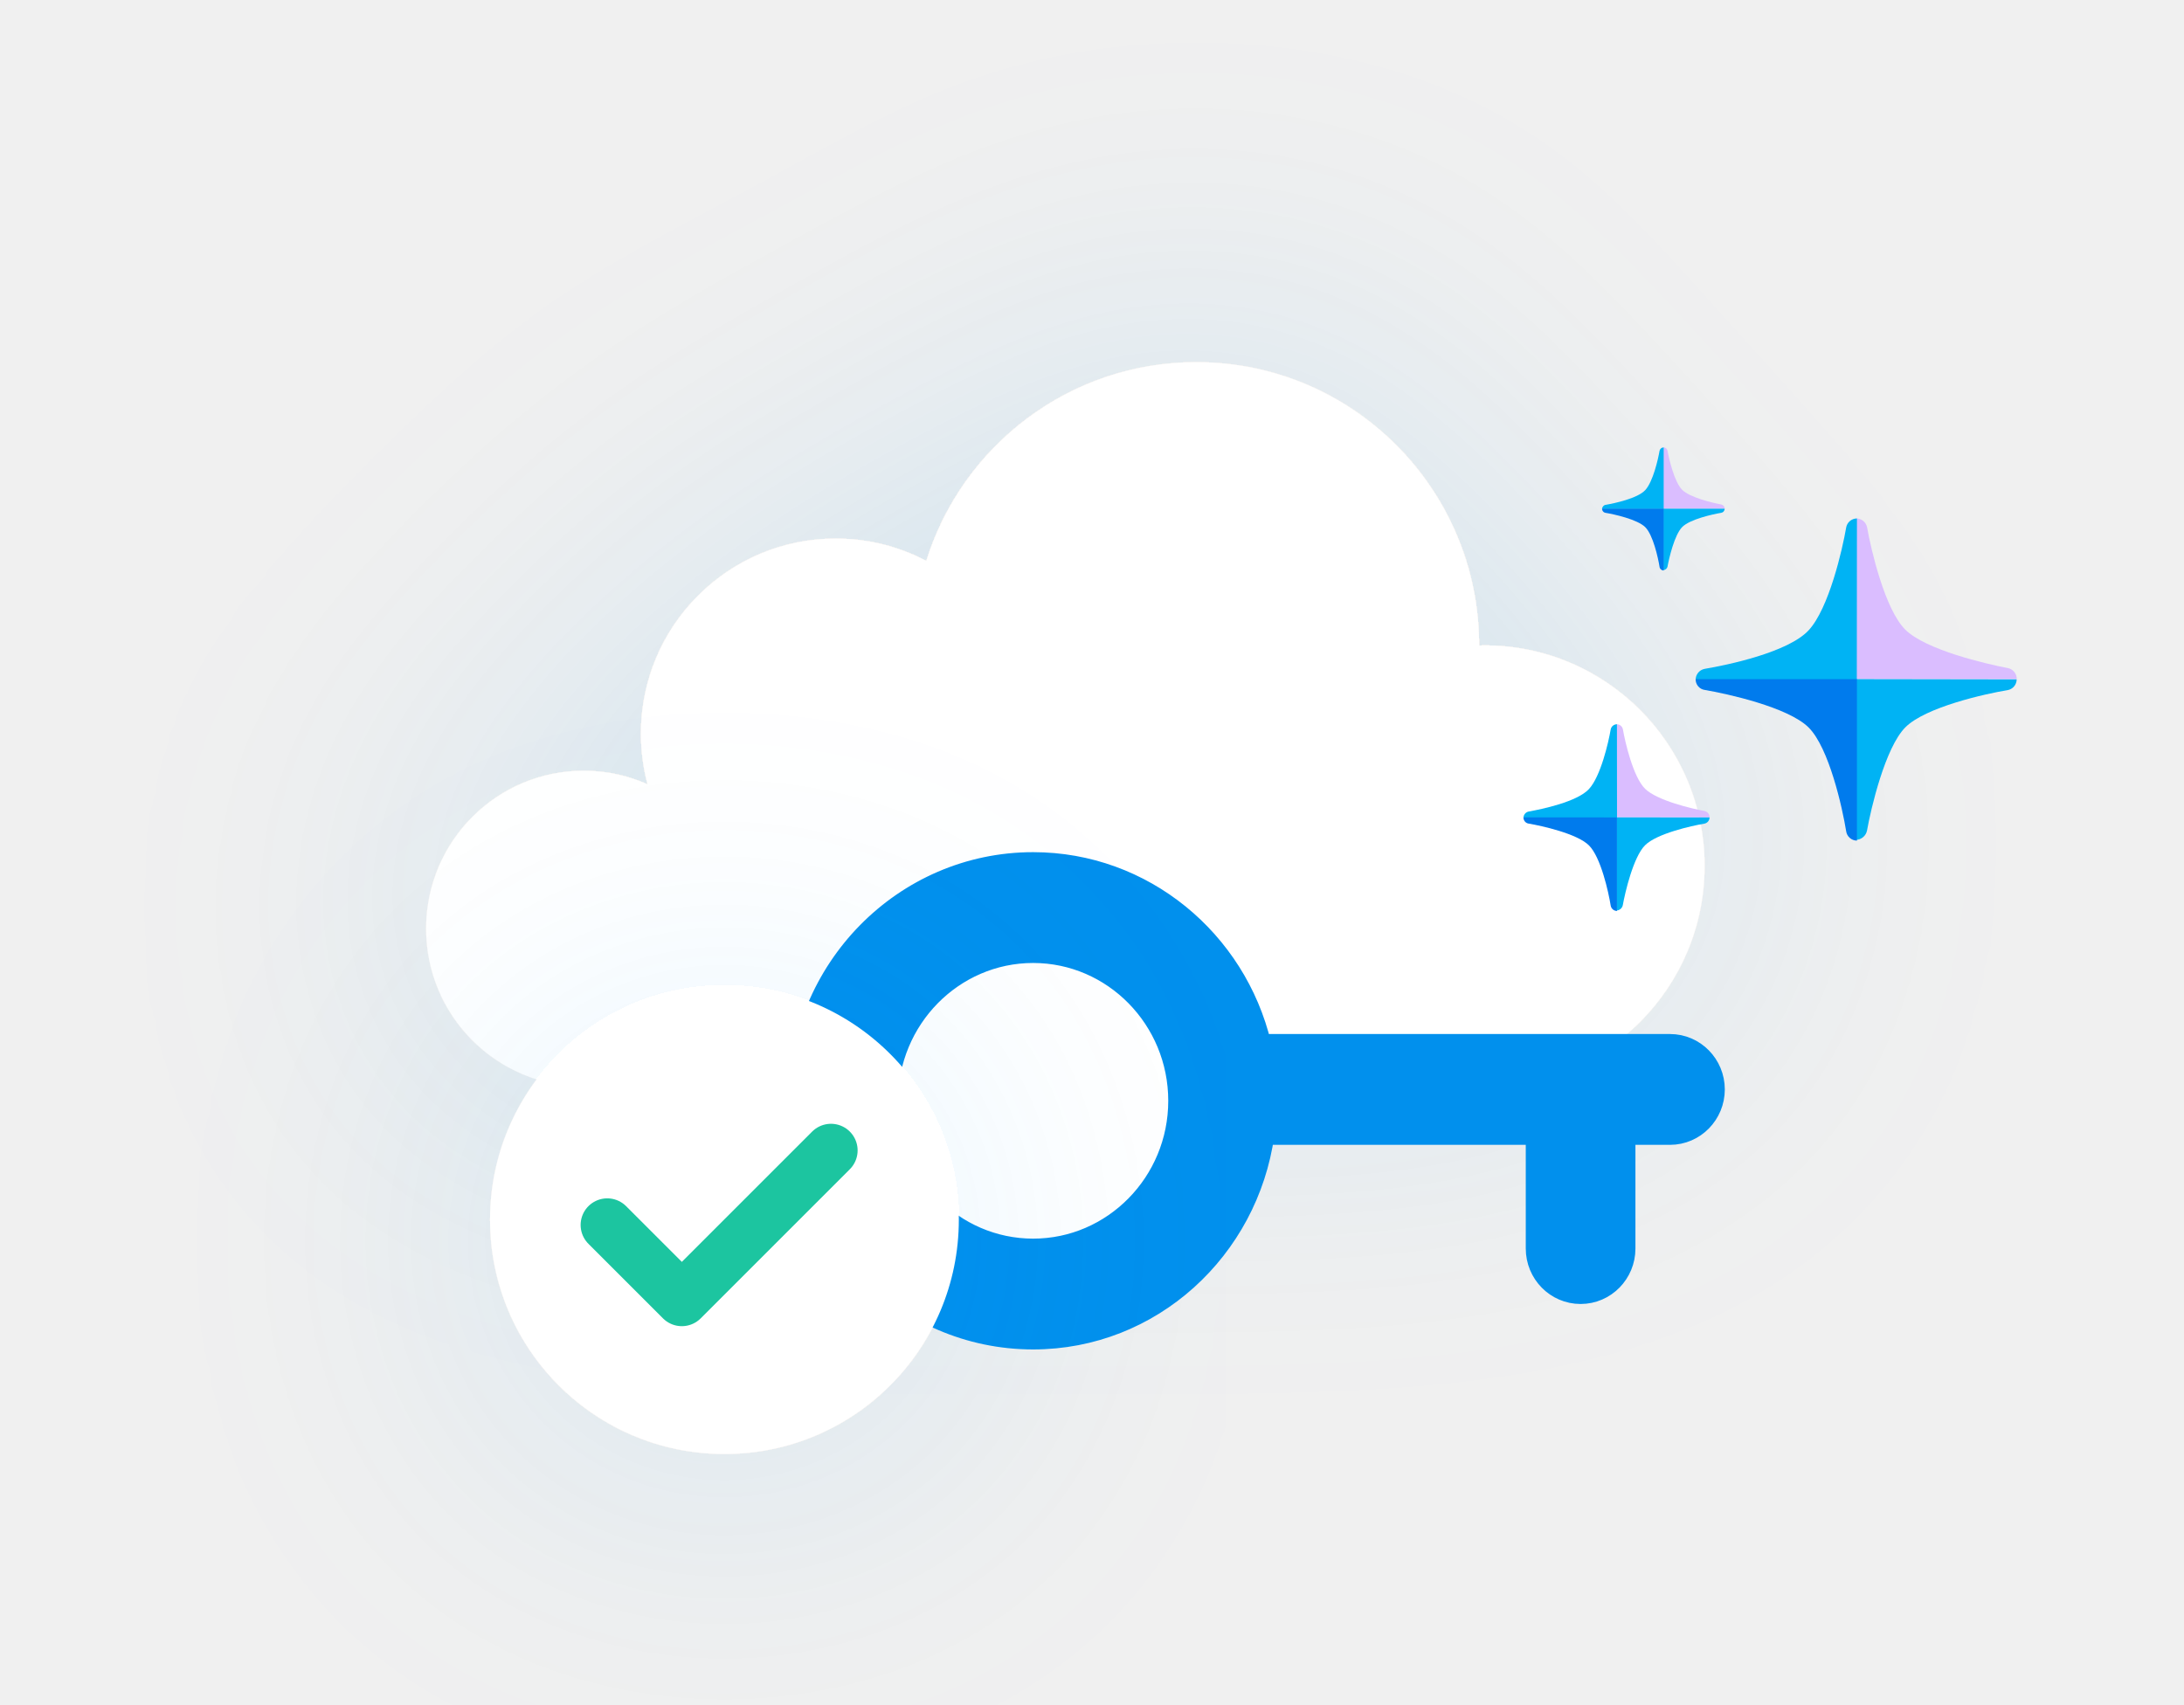
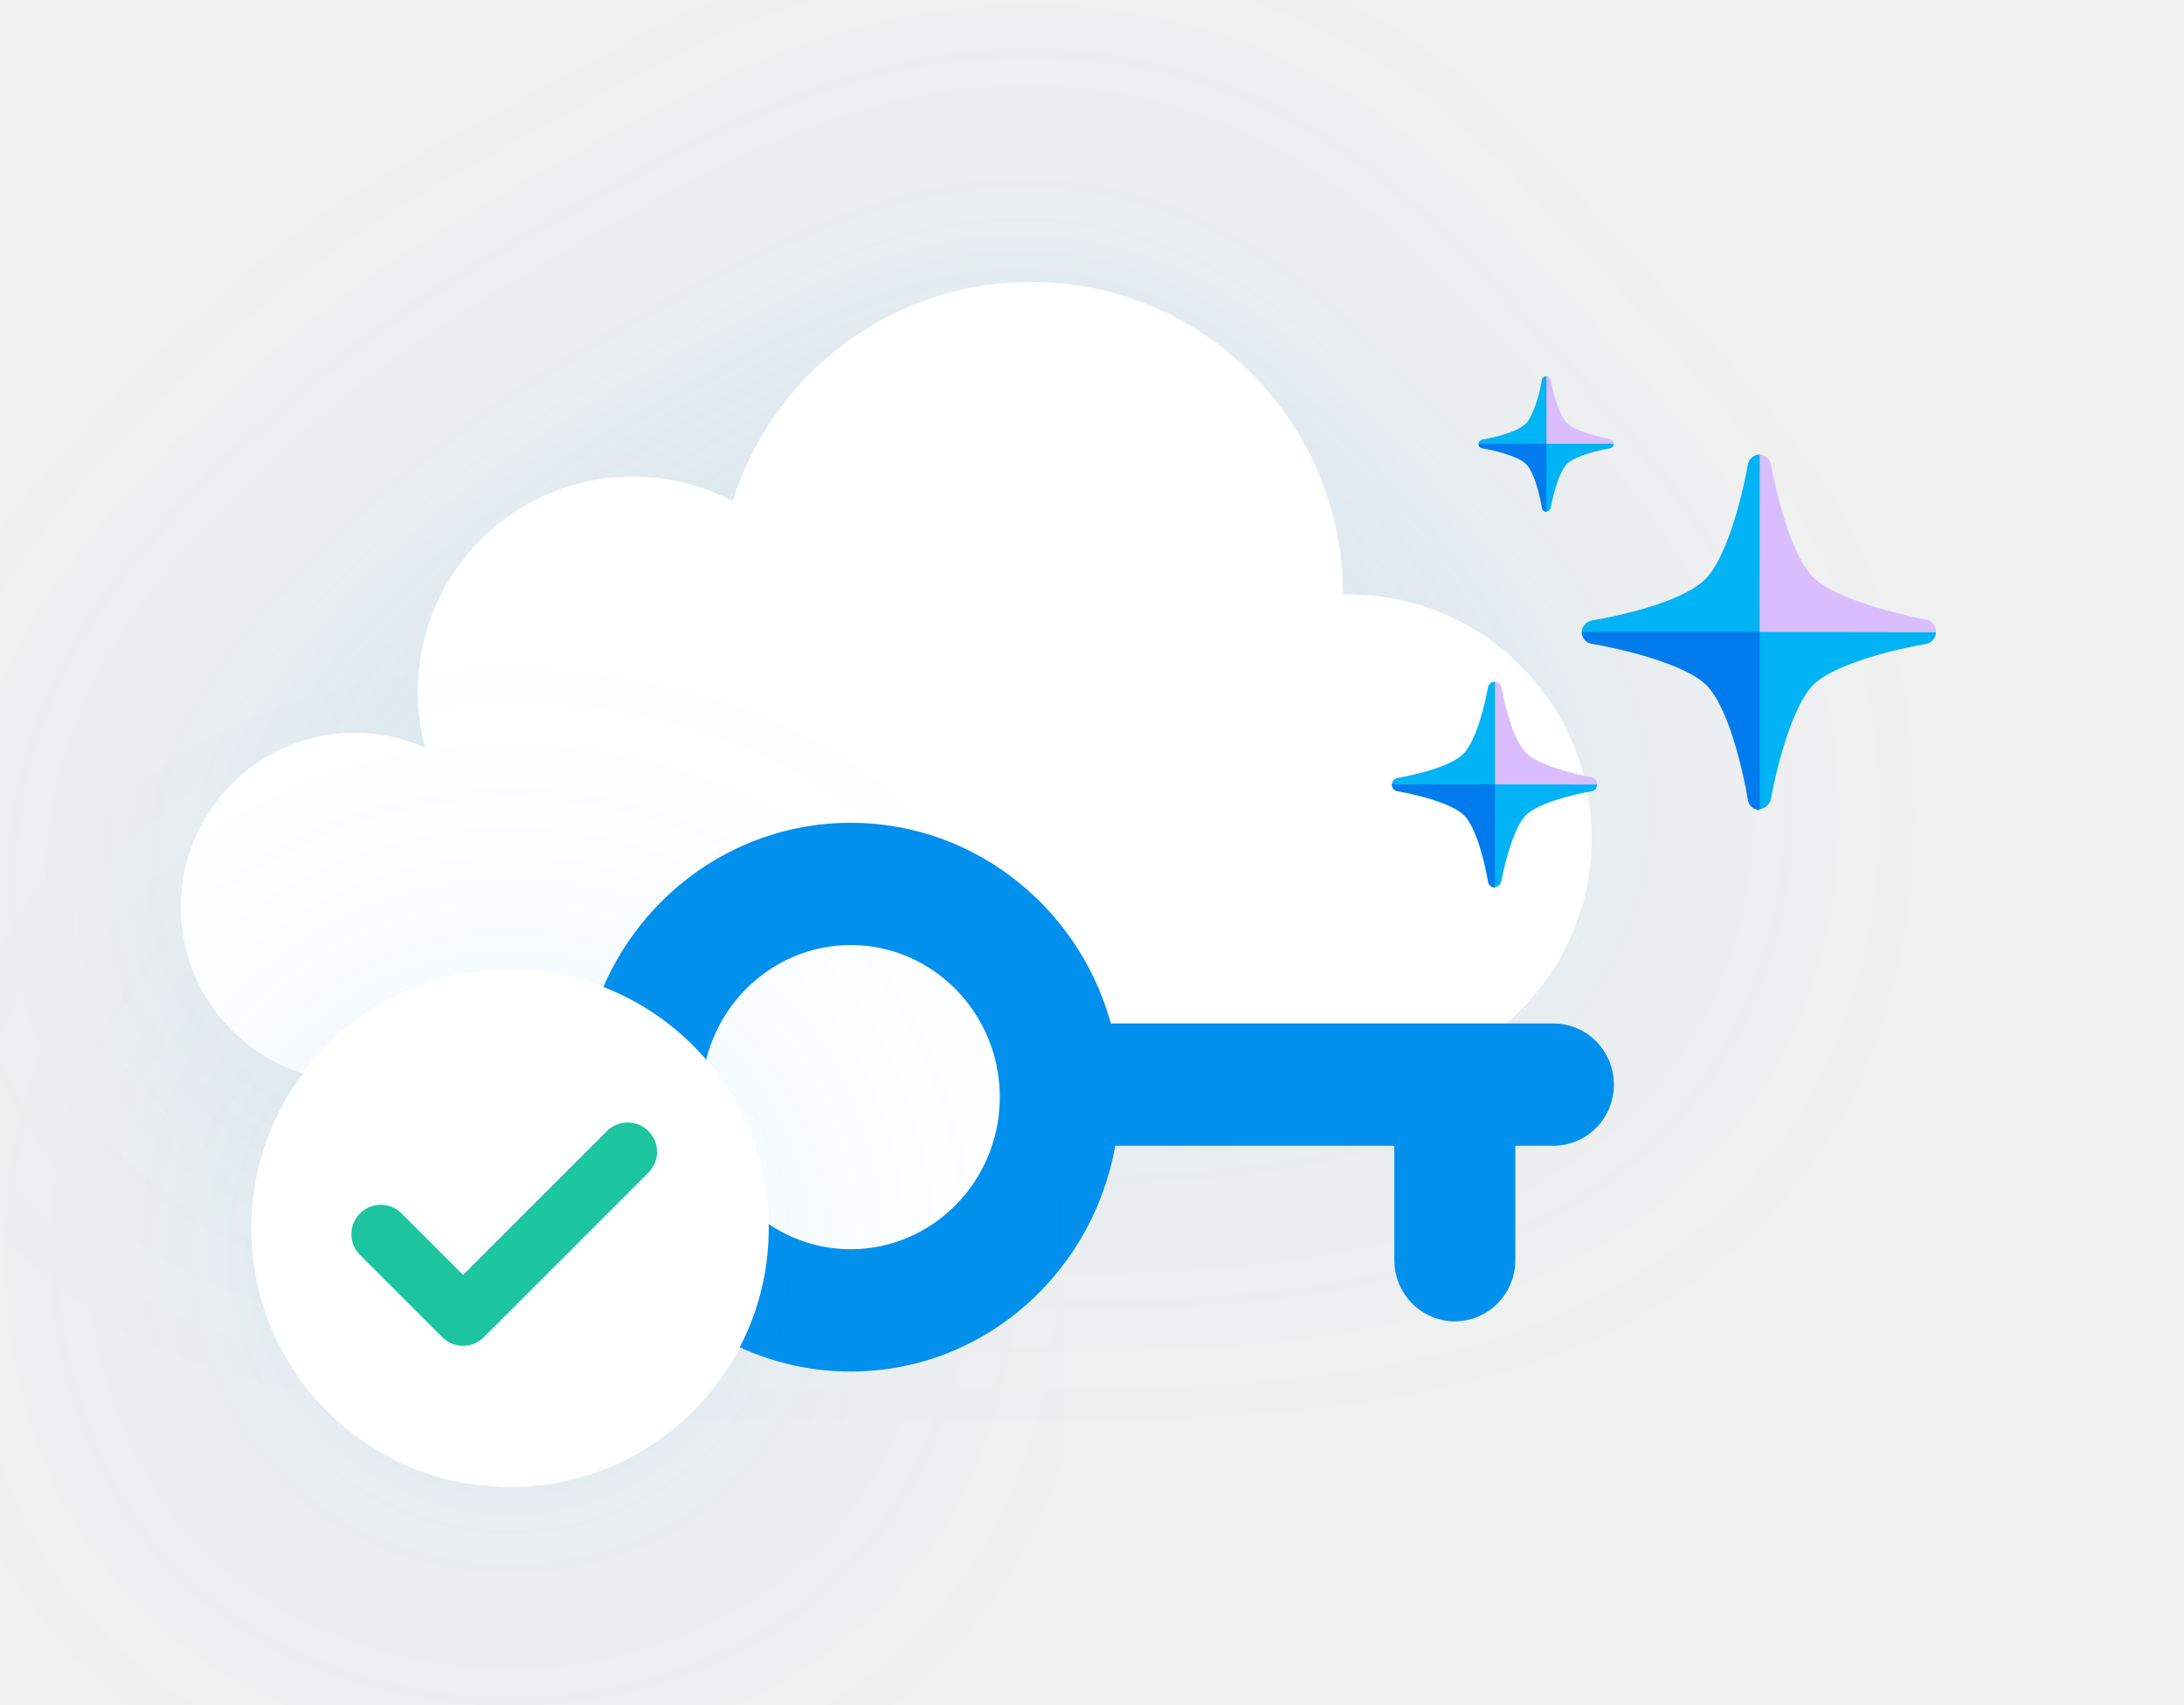
- <svg xmlns="http://www.w3.org/2000/svg" width="205" height="160" viewBox="0 0 205 160" fill="none">
+ <svg xmlns="http://www.w3.org/2000/svg" width="205" height="160" viewBox="30 10 175 145" fill="none">
  <style>
        .animate-draw-stroke {
            animation: drawCheckmark 3s ease-in forwards;
        }
        .animate-pulse-first {
            animation: twinkle 2.5s infinite ease-in-out alternate;
        }
        .animate-pulse-second {
            animation: twinkle 3s infinite ease-in-out alternate;
        }
        .animate-pulse-third {
            animation: twinkle 3.5s infinite ease-in-out alternate;
        }
        .animate-wait-and-appear {
            animation: scaleCircle 2s ease-out 1;
        }
        @keyframes twinkle {
            0%, 100% {
                transform: scale(0.9);
                opacity: 0.2;
            }
            50% {
                transform: scale(1.1);
                opacity: 1;
            }
        }
        @keyframes drawCheckmark {
            0%, 50% {
                stroke-dasharray: 100;
                stroke-dashoffset: 100;
            }
            60%, 100% {
                stroke-dashoffset: 0;
            }
        }
        @keyframes scaleCircle {
            0%, 40% {
                transform: scale(0);
            }
            60%, 100% {
                transform: scale(1);
            }
        }
    </style>
  <g filter="url(#filter0_d_5165_11763)">
    <path d="M139.331 60.59C139.165 60.59 139 60.598 138.835 60.602C138.835 60.598 138.835 60.594 138.835 60.59C138.835 45.905 126.951 34 112.292 34C100.388 34 90.314 41.85 86.948 52.665C84.407 51.325 81.515 50.562 78.443 50.562C68.347 50.562 60.162 58.761 60.162 68.876C60.162 70.523 60.383 72.119 60.79 73.638C58.956 72.822 56.931 72.359 54.794 72.359C46.624 72.359 40 78.994 40 87.18C40 95.365 46.624 102 54.794 102H139.331C150.746 102 160 92.73 160 81.295C160 69.86 150.746 60.59 139.331 60.59Z" fill="white" />
  </g>
  <circle cx="95.135" cy="102.607" r="16.191" fill="white" />
  <path d="M156.752 98.074H118.33C115.995 88.302 107.318 81 96.975 81C84.841 81 75 91.038 75 103.343C75 115.647 84.841 125.685 96.975 125.685C108.058 125.685 117.114 117.286 118.623 106.477H144.216V117.215C144.216 119.518 146.057 121.417 148.362 121.417C150.668 121.417 152.509 119.518 152.509 117.215V106.477H156.752C159.058 106.477 160.898 104.578 160.898 102.275C160.898 99.972 159.058 98.074 156.752 98.074ZM96.975 117.282C89.447 117.282 83.292 111.045 83.292 103.343C83.292 95.64 89.447 89.403 96.975 89.403C104.502 89.403 110.657 95.64 110.657 103.343C110.657 111.045 104.502 117.282 96.975 117.282Z" fill="#0190ED" stroke="#0190ED" stroke-width="2" />
  <g class="animate-pulse-first" style="transform-origin: 152px 76px">
    <path fill-rule="evenodd" clip-rule="evenodd" d="M160.47 76.735C160.473 76.593 160.426 76.456 160.338 76.346C160.249 76.236 160.124 76.161 159.985 76.134C158.801 75.92 155.531 75.147 154.414 74.048C153.297 72.948 152.542 69.678 152.335 68.477C152.31 68.338 152.236 68.213 152.126 68.124C152.017 68.035 151.879 67.988 151.738 67.992V76.735H160.47Z" fill="#DABDFF" />
    <path fill-rule="evenodd" clip-rule="evenodd" d="M151.774 67.992C151.632 67.993 151.495 68.043 151.387 68.135C151.279 68.227 151.207 68.354 151.184 68.494C150.984 69.671 150.25 72.888 149.143 74.079C148.037 75.27 144.749 75.962 143.488 76.186C143.349 76.214 143.225 76.289 143.135 76.398C143.046 76.508 142.998 76.646 143 76.787H151.781L151.774 67.992Z" fill="#00B3F4" />
    <path fill-rule="evenodd" clip-rule="evenodd" d="M151.727 76.735V85.478C151.868 85.473 152.004 85.421 152.113 85.33C152.221 85.239 152.295 85.114 152.324 84.975C152.538 83.777 153.311 80.458 154.41 79.355C155.51 78.252 158.783 77.525 159.967 77.325C160.105 77.303 160.232 77.232 160.323 77.125C160.414 77.018 160.465 76.883 160.466 76.742L151.727 76.735Z" fill="#00B3F4" />
    <path fill-rule="evenodd" clip-rule="evenodd" d="M143 76.735C142.995 76.878 143.044 77.018 143.137 77.127C143.23 77.235 143.361 77.305 143.503 77.322C144.697 77.525 148.027 78.256 149.144 79.362C150.261 80.469 150.984 83.753 151.184 85.003C151.205 85.146 151.275 85.276 151.384 85.371C151.492 85.466 151.631 85.519 151.774 85.52V76.739L143 76.735Z" fill="#007BED" />
  </g>
  <g class="animate-pulse-second" style="transform-origin: 174px 63px">
    <path fill-rule="evenodd" clip-rule="evenodd" d="M189.302 63.758C189.306 63.515 189.225 63.278 189.073 63.088C188.92 62.898 188.707 62.768 188.468 62.719C186.424 62.331 180.78 61.02 178.852 59.123C176.924 57.226 175.621 51.582 175.253 49.507C175.207 49.267 175.078 49.052 174.888 48.899C174.699 48.746 174.461 48.666 174.217 48.673V63.758H189.302Z" fill="#DABDFF" />
    <path fill-rule="evenodd" clip-rule="evenodd" d="M174.3 48.673C174.056 48.672 173.819 48.76 173.634 48.918C173.448 49.077 173.325 49.297 173.287 49.538C172.938 51.57 171.674 57.121 169.761 59.177C167.849 61.233 162.194 62.424 160.006 62.792C159.765 62.838 159.548 62.967 159.393 63.157C159.238 63.348 159.156 63.587 159.16 63.832H174.288L174.3 48.673Z" fill="#00B3F4" />
    <path fill-rule="evenodd" clip-rule="evenodd" d="M174.217 63.758V78.843C174.461 78.836 174.695 78.747 174.881 78.59C175.068 78.433 175.196 78.217 175.245 77.978C175.613 75.911 176.948 70.186 178.844 68.281C180.741 66.376 186.389 65.124 188.437 64.79C188.676 64.749 188.892 64.626 189.049 64.441C189.205 64.257 189.292 64.023 189.294 63.781L174.217 63.758Z" fill="#00B3F4" />
    <path fill-rule="evenodd" clip-rule="evenodd" d="M159.16 63.758C159.154 64.005 159.239 64.246 159.399 64.433C159.56 64.621 159.784 64.743 160.029 64.774C162.085 65.124 167.834 66.38 169.762 68.293C171.689 70.205 172.939 75.868 173.288 78.029C173.321 78.274 173.442 78.499 173.628 78.662C173.814 78.825 174.053 78.916 174.3 78.917V63.758H159.16Z" fill="#007BED" />
  </g>
  <g class="animate-pulse-third" style="transform-origin: 156px 47px">
    <path fill-rule="evenodd" clip-rule="evenodd" d="M161.886 47.757C161.887 47.664 161.856 47.574 161.798 47.502C161.741 47.43 161.66 47.38 161.569 47.36C160.786 47.219 158.633 46.714 157.899 45.987C157.165 45.26 156.666 43.11 156.522 42.316C156.505 42.226 156.456 42.145 156.385 42.087C156.313 42.029 156.224 41.998 156.132 42V47.757H161.886Z" fill="#DABDFF" />
    <path fill-rule="evenodd" clip-rule="evenodd" d="M156.16 42.004C156.067 42.005 155.976 42.038 155.905 42.098C155.834 42.159 155.786 42.242 155.77 42.334C155.64 43.111 155.156 45.229 154.429 46.012C153.701 46.795 151.534 47.252 150.702 47.396C150.61 47.413 150.528 47.462 150.469 47.534C150.41 47.606 150.378 47.696 150.379 47.789H156.16V42.004Z" fill="#00B3F4" />
    <path fill-rule="evenodd" clip-rule="evenodd" d="M156.132 47.756V53.517C156.225 53.513 156.313 53.479 156.384 53.419C156.455 53.359 156.503 53.277 156.522 53.187C156.666 52.396 157.172 50.212 157.899 49.477C158.626 48.743 160.779 48.273 161.559 48.143C161.65 48.128 161.734 48.081 161.793 48.01C161.853 47.939 161.886 47.849 161.886 47.756H156.132Z" fill="#00B3F4" />
    <path fill-rule="evenodd" clip-rule="evenodd" d="M150.379 47.756C150.376 47.851 150.409 47.943 150.471 48.015C150.532 48.087 150.618 48.134 150.712 48.146C151.496 48.276 153.691 48.757 154.429 49.488C155.166 50.218 155.64 52.382 155.77 53.204C155.781 53.3 155.827 53.389 155.899 53.453C155.971 53.518 156.064 53.554 156.16 53.555V47.756H150.379Z" fill="#007BED" />
  </g>
  <g filter="url(#filter1_d_5165_11763)">
    <circle class="animate-wait-and-appear" cx="68" cy="114.5" r="22" fill="white" style="transform-origin: 58px 115px" />
  </g>
  <path class="animate-draw-stroke" d="M57 115L64 122L78 108" stroke="#1CC5A0" stroke-width="5" fill="none" stroke-linecap="round" stroke-linejoin="round" />
  <defs>
    <filter id="filter0_d_5165_11763" x="8" y="0" width="184" height="132" filterUnits="userSpaceOnUse" color-interpolation-filters="sRGB">
      <feFlood flood-opacity="0" result="BackgroundImageFix" />
      <feColorMatrix in="SourceAlpha" type="matrix" values="0 0 0 0 0 0 0 0 0 0 0 0 0 0 0 0 0 0 127 0" result="hardAlpha" />
      <feOffset dy="-2" />
      <feGaussianBlur stdDeviation="16" />
      <feComposite in2="hardAlpha" operator="out" />
      <feColorMatrix type="matrix" values="0 0 0 0 0 0 0 0 0 0.565 0 0 0 0 0.929 0 0 0 0.12 0" />
      <feBlend mode="normal" in2="BackgroundImageFix" result="effect1_dropShadow_5165_11763" />
      <feBlend mode="normal" in="SourceGraphic" in2="effect1_dropShadow_5165_11763" result="shape" />
    </filter>
    <filter id="filter1_d_5165_11763" x="0" y="59" width="115" height="115" filterUnits="userSpaceOnUse" color-interpolation-filters="sRGB">
      <feFlood flood-opacity="0" result="BackgroundImageFix" />
      <feColorMatrix in="SourceAlpha" type="matrix" values="0 0 0 0 0 0 0 0 0 0 0 0 0 0 0 0 0 0 127 0" result="hardAlpha" />
      <feOffset dy="2" />
      <feGaussianBlur stdDeviation="16" />
      <feComposite in2="hardAlpha" operator="out" />
      <feColorMatrix type="matrix" values="0 0 0 0 0 0 0 0 0 0.565 0 0 0 0 0.929 0 0 0 0.12 0" />
      <feBlend mode="normal" in2="BackgroundImageFix" result="effect1_dropShadow_5165_11763" />
      <feBlend mode="normal" in="SourceGraphic" in2="effect1_dropShadow_5165_11763" result="shape" />
    </filter>
  </defs>
</svg>
